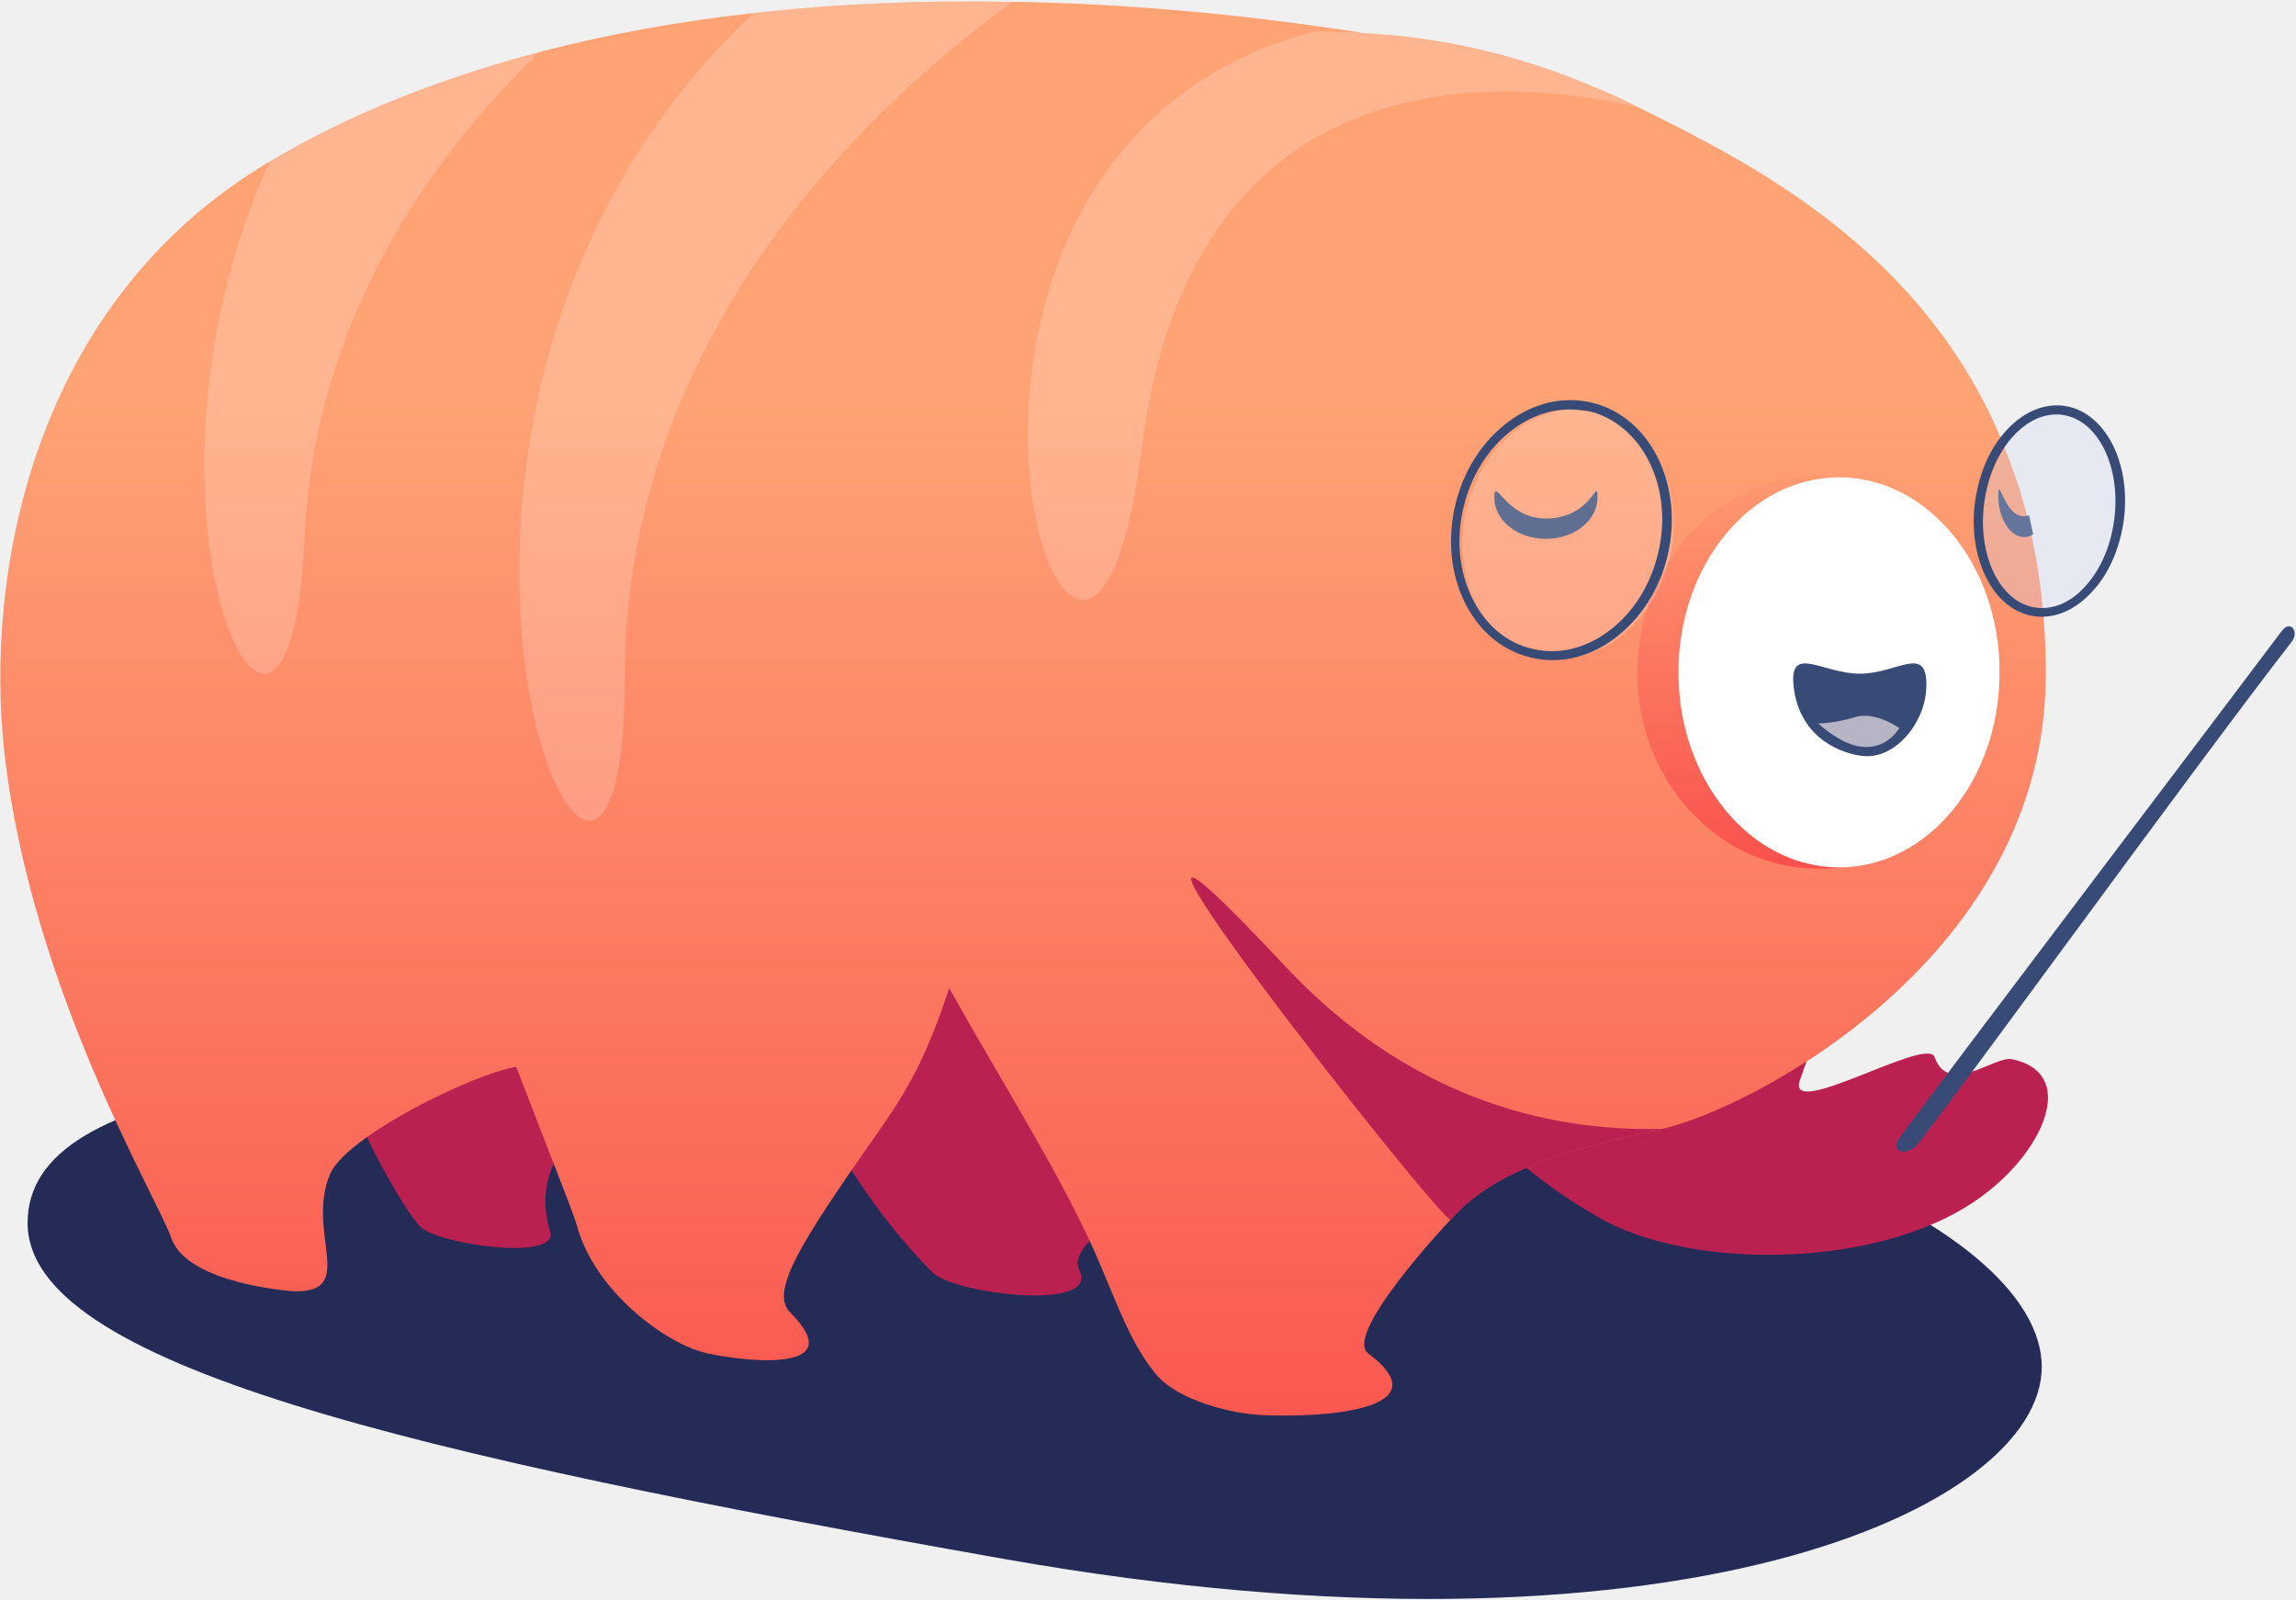
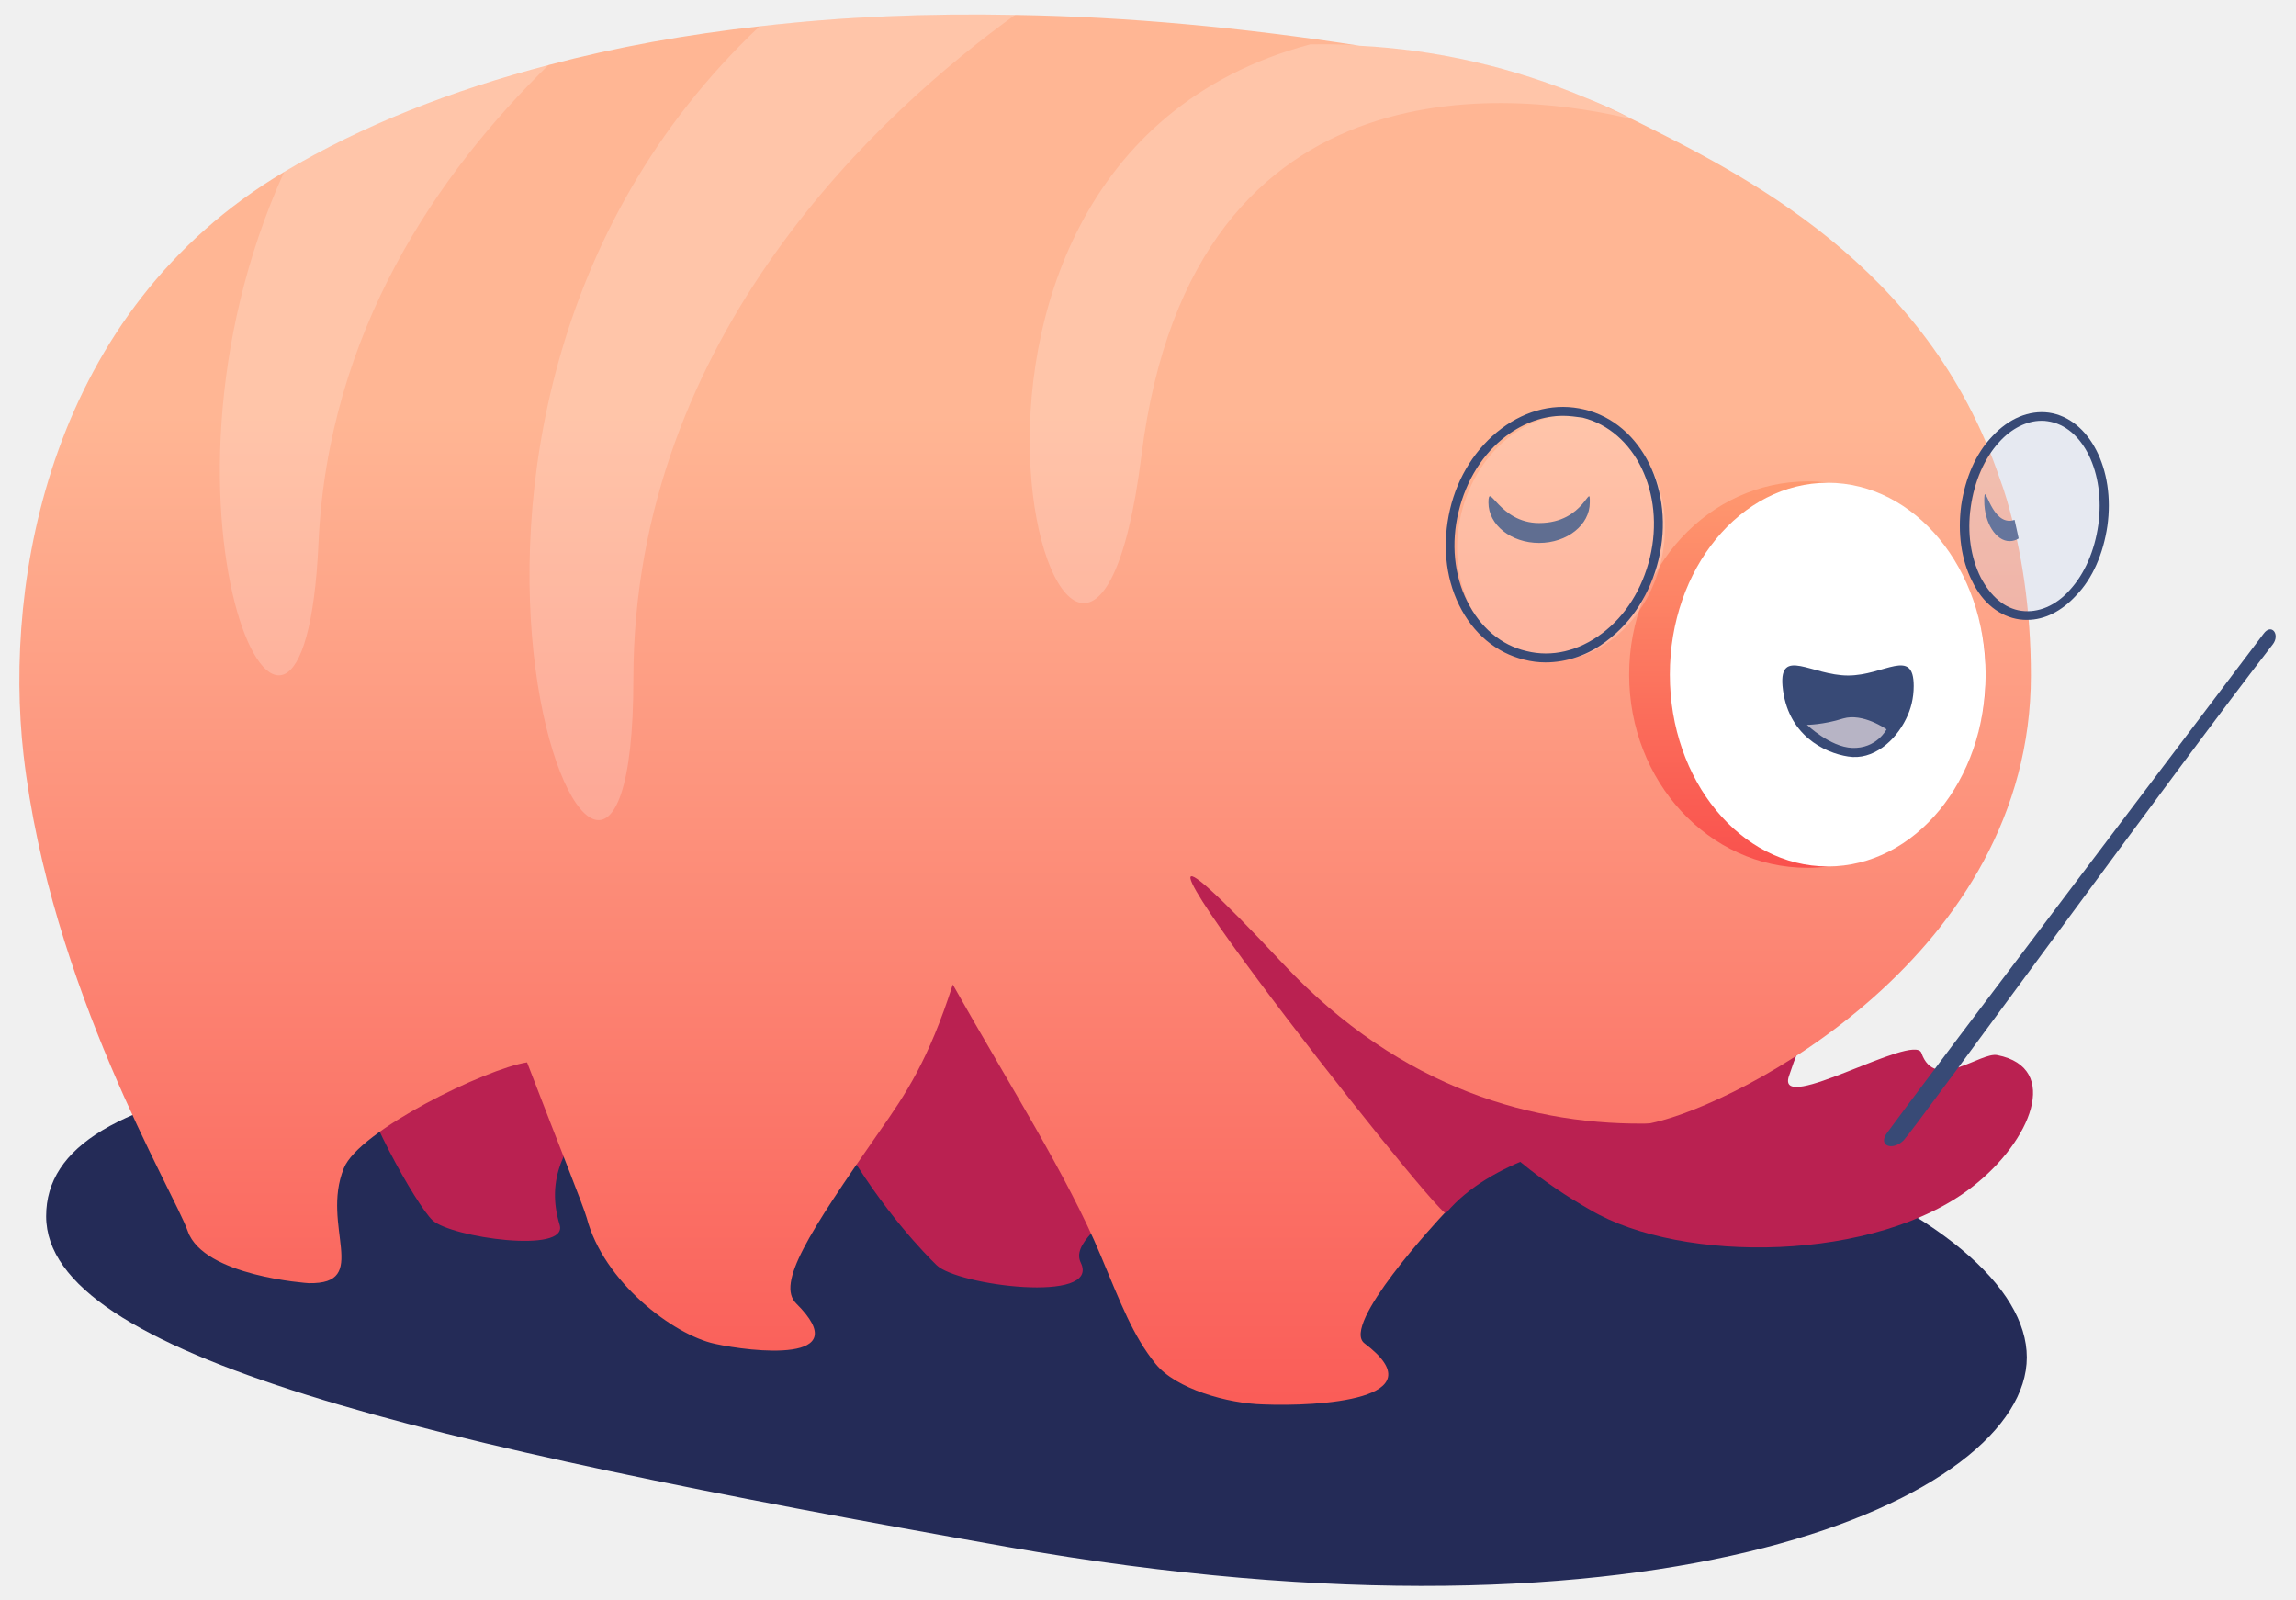
- <svg xmlns="http://www.w3.org/2000/svg" id="Layer_1" x="0" y="0" version="1.1" viewBox="0 0 507.5 353.5" xml:space="preserve">
-   <style>.st6{opacity:.2;fill:#fff}.st9{fill:#384a76}</style>
-   <path fill="#242b57" d="M6.1 270.3c0 31.3 84.3 51 216.1 74.3 147.9 26.1 229.1-11.2 229.1-42.5s-78.9-70.8-229.1-70.8S6.1 239 6.1 270.3z" />
-   <linearGradient id="SVGID_1_" x1="110.495" x2="104.263" y1="61.112" y2="188.863" gradientUnits="userSpaceOnUse">
-     <stop offset="0" stop-color="#873274" />
-     <stop offset=".999" stop-color="#ba2151" />
+ <svg xmlns="http://www.w3.org/2000/svg" version="1.1" id="Layer_1" x="0px" y="0px" viewBox="0 0 507.5 353.5" style="enable-background:new 0 0 507.5 353.5;" xml:space="preserve">
+   <style type="text/css">
+ 	.st0{fill:#242B57;}
+ 	.st1{fill:url(#SVGID_1_);}
+ 	.st2{fill:url(#SVGID_00000102508337125996030300000001289445231124242066_);}
+ 	.st3{fill:url(#SVGID_00000127737792989463136350000006831824135025457850_);}
+ 	.st4{fill:url(#SVGID_00000147181887982537327590000007384900114720262016_);}
+ 	.st5{fill:url(#SVGID_00000103978472300800448310000002689357306107845047_);}
+ 	.st6{opacity:0.2;fill:#FFFFFF;enable-background:new    ;}
+ 	.st7{fill:url(#SVGID_00000123409101263279963040000018112981067411445899_);}
+ 	.st8{fill:#FFFFFF;}
+ 	.st9{fill:#384A76;}
+ 	.st10{fill:#B7B4C5;}
+ 	.st11{opacity:0.3;fill:#D0D9F4;enable-background:new    ;}
+ </style>
+   <path class="st0" d="M10.2,268.8c0,30.8,82.9,50.2,212.5,73.1C368.2,367.5,448,330.8,448,300s-77.6-69.6-225.3-69.6  S10.2,238,10.2,268.8z" />
+   <linearGradient id="SVGID_1_" gradientUnits="userSpaceOnUse" x1="112.947" y1="292.966" x2="106.819" y2="167.332" gradientTransform="matrix(1 0 0 -1 0 356)">
+     <stop offset="0" style="stop-color:#873274" />
+     <stop offset="0.999" style="stop-color:#BA2151" />
  </linearGradient>
-   <path fill="url(#SVGID_1_)" d="M155.4 112.9c-12.6-24.1-35.1-45.8-62.7-57.7-25.9 18.7-41.2 66.4-41.2 122.3 0 52.5 23.6 51.3 24.1 57.6.7 9.8 13.9 32.9 17.4 36.1 4.2 3.9 30.6 7.6 28.6 1-6.3-20.7 17.3-30 32-54.8 6.4-10.8 3-25.7 3-39.9-.1-23.5 0-45.5-1.2-64.6z" />
-   <linearGradient id="SVGID_2_" x1="225.567" x2="219.382" y1="73.297" y2="200.081" gradientUnits="userSpaceOnUse">
-     <stop offset="0" stop-color="#873274" />
-     <stop offset=".999" stop-color="#ba2151" />
+   <path class="st1" d="M157,114c-12.4-23.7-34.5-45-61.7-56.7c-25.5,18.4-40.5,65.3-40.5,120.3c0,51.6,23.2,50.4,23.7,56.6  c0.7,9.6,13.7,32.4,17.1,35.5c4.1,3.8,30.1,7.5,28.1,1c-6.2-20.4,17-29.5,31.5-53.9c6.3-10.6,3-25.3,3-39.2  C158.1,154.4,158.2,132.7,157,114L157,114z" />
+   <linearGradient id="SVGID_00000111910350183642997280000017897714642918209965_" gradientUnits="userSpaceOnUse" x1="226.028" y1="280.986" x2="219.946" y2="156.305" gradientTransform="matrix(1 0 0 -1 0 356)">
+     <stop offset="0" style="stop-color:#873274" />
+     <stop offset="0.999" style="stop-color:#BA2151" />
  </linearGradient>
-   <path fill="url(#SVGID_2_)" d="M208.6 67.5c-25.9 18.7-41.2 66.4-41.2 122.3 0 52.5 34.3 87 38.8 91.5 4.6 4.6 36.9 8.7 32.4-.5-4.1-8.2 25.8-17.3 30.8-51.2 1.9-12.5 3-25.7 3-39.9 0-23.5.1-45.6-1.1-64.6-12.5-24-35-45.8-62.7-57.6z" />
-   <linearGradient id="SVGID_3_" x1="382.93" x2="376.171" y1="44.503" y2="183.05" gradientUnits="userSpaceOnUse">
-     <stop offset="0" stop-color="#873274" />
-     <stop offset=".999" stop-color="#ba2151" />
+   <path style="fill:url(#SVGID_00000111910350183642997280000017897714642918209965_);" d="M209.3,69.3  c-25.5,18.4-40.5,65.3-40.5,120.3c0,51.6,33.7,85.6,38.2,90c4.5,4.5,36.3,8.6,31.9-0.5c-4-8.1,25.4-17,30.3-50.4  c1.9-12.3,3-25.3,3-39.2c0-23.1,0.1-44.8-1.1-63.5C258.7,102.4,236.6,80.9,209.3,69.3L209.3,69.3z" />
+   <linearGradient id="SVGID_00000075876581129709960260000009126086769734036666_" gradientUnits="userSpaceOnUse" x1="380.762" y1="309.305" x2="374.115" y2="173.054" gradientTransform="matrix(1 0 0 -1 0 356)">
+     <stop offset="0" style="stop-color:#873274" />
+     <stop offset="0.999" style="stop-color:#BA2151" />
  </linearGradient>
-   <path fill="url(#SVGID_3_)" d="M444.7 234.1c-3.8-.8-14 8.3-17.1-.5-1.7-4.6-32.6 14-29.8 5.3 11.5-35 37.1-48.6 37.1-66.4 0-29.5-8.9-39-10.5-63C408 79.2 378.6 51.9 342.6 37c-33.8 23.5-44.7 65.2-44.7 135.4 0 65.9 48.4 92.5 55.2 96.5 20.6 12.2 64.3 11.8 86-5.3 13.1-10.1 19.9-26.6 5.6-29.5z" />
-   <linearGradient id="SVGID_4_" x1="10462.826" x2="10462.826" y1="90.277" y2="378.409" gradientTransform="matrix(-1 0 0 1 10688.989 0)" gradientUnits="userSpaceOnUse">
-     <stop offset="0" stop-color="#ffa274" />
-     <stop offset=".999" stop-color="#f84246" />
+   <path style="fill:url(#SVGID_00000075876581129709960260000009126086769734036666_);" d="M441.5,233.2c-3.7-0.8-13.8,8.2-16.8-0.5  c-1.7-4.5-32.1,13.8-29.3,5.2c11.3-34.4,36.5-47.8,36.5-65.3c0-29-8.8-38.4-10.3-62c-16.1-29.8-45-56.6-80.4-71.3  c-33.2,23.1-44,64.1-44,133.2c0,64.8,47.6,91,54.3,94.9c20.3,12,63.2,11.6,84.6-5.2C448.9,252.2,455.6,236,441.5,233.2z" />
+   <linearGradient id="SVGID_00000108283599784098326470000014554256030186024116_" gradientUnits="userSpaceOnUse" x1="9052.401" y1="264.288" x2="9052.401" y2="-19.067" gradientTransform="matrix(-1 0 0 -1 9278.989 356)">
+     <stop offset="0" style="stop-color:#FFB694" />
+     <stop offset="0.999" style="stop-color:#F84246" />
  </linearGradient>
-   <path fill="url(#SVGID_4_)" d="M1 166.6c6 52.3 33.9 98.3 36.9 107.1 3.6 10.2 27.1 11.7 27.1 11.7 14.1.3 2.6-12.8 7.9-25.8 3.4-8.4 31.9-22.4 41.2-23.8 7.2 18.8 12.6 32.1 13.4 35 3.8 14.3 19.4 26.2 28.8 28.3 8.2 1.8 32 4.6 18.3-9.1-4.5-4.5 2.6-15.7 18.6-38.5 6-8.5 11.1-16.1 16.6-33.1 12.7 22.6 25.8 43.1 33.3 60.9 4.6 10.9 7.2 18 12.3 24.3 4.6 5.7 16.3 8.9 24.2 9.2 12.3.5 39.7-1 22.8-13.7-5.4-4.1 16.3-27.5 18.2-29.5 0-.1.1-.2.2-.2 9.8-11.4 27.9-15.8 46.6-19.9 19-4.2 84.8-37.6 84.8-100.5 0-14.8-2-27.9-5.4-39.5-.5-1.7-1-3.3-1.6-4.9-16.3-48-58-68.4-82.5-80.6-3.6-1.9-7.3-3.6-11.1-5.1C336 12.3 319 8.2 301.3 7.3 275.2 3.2 249.2.8 224.1.4c-19.9-.4-39.1.4-57.6 2.5-16.5 1.8-32.3 4.7-47.3 8.6-21.9 5.8-42 13.7-59.6 24.2C7 66.9-3.5 127.1 1 166.6z" />
-   <linearGradient id="SVGID_5_" x1="10373.589" x2="10373.589" y1="92.138" y2="178.962" gradientTransform="matrix(-1 0 0 1 10688.989 0)" gradientUnits="userSpaceOnUse">
-     <stop offset="0" stop-color="#873274" />
-     <stop offset=".999" stop-color="#ba2151" />
+   <path style="fill:url(#SVGID_00000108283599784098326470000014554256030186024116_);" d="M5.2,166.8c5.9,51.4,33.3,96.7,36.3,105.3  c3.5,10,26.7,11.5,26.7,11.5c13.9,0.3,2.6-12.6,7.8-25.4c3.3-8.3,31.4-22,40.5-23.4c7.1,18.5,12.4,31.6,13.2,34.4  c3.7,14.1,19.1,25.8,28.3,27.8c8.1,1.8,31.5,4.5,18-8.9c-4.4-4.4,2.6-15.4,18.3-37.9c5.9-8.4,10.9-15.8,16.3-32.6  c12.5,22.2,25.4,42.4,32.7,59.9c4.5,10.7,7.1,17.7,12.1,23.9c4.5,5.6,16,8.8,23.8,9c12.1,0.5,39-1,22.4-13.5c-5.3-4,16-27,17.9-29  c0-0.1,0.1-0.2,0.2-0.2c9.6-11.2,27.4-15.5,45.8-19.6c18.7-4.1,83.4-37,83.4-98.8c0-14.6-2-27.4-5.3-38.8c-0.5-1.7-1-3.2-1.6-4.8  c-16-47.2-57-67.3-81.1-79.3c-3.5-1.9-7.2-3.5-10.9-5C334.6,15,317.9,11,300.5,10.1c-25.7-4-51.2-6.4-75.9-6.8  c-19.6-0.4-38.5,0.4-56.6,2.5c-16.2,1.8-31.8,4.6-46.5,8.5C99.9,19.9,80.1,27.7,62.8,38C11.1,68.7,0.8,127.9,5.2,166.8z" />
+   <linearGradient id="SVGID_00000136407049155914097790000009012139178684625848_" gradientUnits="userSpaceOnUse" x1="8964.616" y1="262.458" x2="8964.616" y2="177.074" gradientTransform="matrix(-1 0 0 -1 9278.989 356)">
+     <stop offset="0" style="stop-color:#873274" />
+     <stop offset="0.999" style="stop-color:#BA2151" />
  </linearGradient>
-   <path fill="url(#SVGID_5_)" d="M320.7 269.6c0-.1.1-.2.2-.2 9.8-11.4 27.9-15.8 46.6-19.9-26.6.7-56.8-7.6-83.3-35.8-62.5-66.8 34.9 57.4 36.5 55.9z" />
-   <path d="M166.5 2.9C70 94 138.1 248.1 138.1 149.7c0-77.5 56.4-128.1 85.9-149.4-19.8-.3-39 .5-57.5 2.6zM59.6 35.7c-35.1 77.5 4.4 158.2 7.7 83.4C69.4 71.7 94 36 119.2 11.5c-21.9 5.7-42 13.7-59.6 24.2zM351.7 18.8C332.7 11 311.9 6.6 290.2 7c-104.1 27.8-50.8 195.5-37.9 92.4C263.8 7 339.5 18.2 362.8 23.9c-3.6-1.8-7.3-3.5-11.1-5.1z" class="st6" />
-   <linearGradient id="SVGID_6_" x1="10287.012" x2="10287.012" y1="94.359" y2="209.812" gradientTransform="matrix(-1 0 0 1 10688.989 0)" gradientUnits="userSpaceOnUse">
-     <stop offset="0" stop-color="#ffa274" />
-     <stop offset=".999" stop-color="#f84246" />
+   <path style="fill:url(#SVGID_00000136407049155914097790000009012139178684625848_);" d="M319.6,268.1c0-0.1,0.1-0.2,0.2-0.2  c9.6-11.2,27.4-15.5,45.8-19.6c-26.2,0.7-55.9-7.5-81.9-35.2C222.2,147.4,318,269.5,319.6,268.1z" />
+   <path class="st6" d="M167.9,5.8C73,95.4,140,246.9,140,150.1c0-76.2,55.5-126,84.5-146.9C205,2.9,186.1,3.7,167.9,5.8z M62.8,38  c-34.5,76.2,4.3,155.6,7.6,82c2.1-46.6,26.3-81.7,51-105.8C99.9,19.8,80.1,27.7,62.8,38z M350.1,21.4c-18.7-7.7-39.1-12-60.5-11.6  c-102.4,27.3-50,192.3-37.3,90.9C263.6,9.8,338.1,20.8,361,26.4C357.4,24.7,353.8,23,350.1,21.4L350.1,21.4z" />
+   <linearGradient id="SVGID_00000089552544175012306390000000249156947001119616_" gradientUnits="userSpaceOnUse" x1="8879.449" y1="260.274" x2="8879.449" y2="146.734" gradientTransform="matrix(-1 0 0 -1 9278.989 356)">
+     <stop offset="0" style="stop-color:#FFA274" />
+     <stop offset="0.999" style="stop-color:#F84246" />
  </linearGradient>
-   <path fill="url(#SVGID_6_)" d="M361.9 148.6c0 24 17.9 43.4 40.1 43.4 1.6 0 3.1-.1 4.6-.3 20-2.5 35.5-20.8 35.5-43.1s-15.5-40.6-35.5-43.1c-1.5-.2-3-.3-4.6-.3-22.2 0-40.1 19.4-40.1 43.4z" />
-   <ellipse cx="406.5" cy="148.6" fill="#fff" rx="35.5" ry="43.1" />
-   <path d="M396.4 151.2c-.7-8.7 6.6-2.3 14.7-2.3s14.7-6.4 14.7 2.3c0 2.7-.6 5.2-1.7 7.4-2.4 5-7.4 9.4-13 8.4-5.3-.8-13.7-4.7-14.7-15.8z" class="st9" />
-   <path fill="#b7b4c5" d="M419.8 160.9s-5.3-3.8-9.8-2.4c-4.5 1.4-8.1 1.4-8.1 1.4s5.2 5 10.2 5.2c5.4.2 7.7-4.2 7.7-4.2z" />
-   <path d="M341.7 114.6c-9 0-11.4-9.6-11.4-4.6s5.1 9.1 11.4 9.1c6.3 0 11.4-4.1 11.4-9.1s-1.1 4.6-11.4 4.6zM441.7 109.6c0 5 2.6 9.1 5.7 9.1.7 0 1.4-.2 2-.6l-.9-4.2c-.4.1-.7.2-1.1.2-4.5.1-5.7-9.6-5.7-4.5zM506.5 141.9c-21.3 27.4-80.2 108.6-82.9 111.3-2.5 2.5-5.9 1.2-3.8-1.6 6.8-9.5 76.7-101.6 84.6-112.2 1.9-2.5 3.9.3 2.1 2.5z" class="st9" />
-   <ellipse cx="346.6" cy="118" class="st6" rx="27.9" ry="23.1" transform="rotate(-76.48 346.5703 117.9754)" />
-   <path d="M343.1 145.9c-1.6 0-3.2-.2-4.8-.6-6.3-1.5-11.5-5.9-14.6-12.3-3.1-6.4-3.8-14-2-21.5 1.8-7.5 5.9-13.9 11.6-18.2 5.7-4.3 12.3-5.8 18.6-4.3 12.9 3.1 20.4 18.3 16.7 33.8-1.8 7.5-5.9 13.9-11.6 18.2-4.3 3.3-9.1 4.9-13.9 4.9zm3.9-55.4c-4.4 0-8.7 1.5-12.7 4.5-5.3 4-9.1 10-10.8 17.1-1.7 7-1 14.2 1.9 20.1 2.9 5.9 7.6 9.9 13.3 11.2 5.7 1.4 11.7 0 17-4 5.3-4 9.1-10 10.8-17.1 3.5-14.4-3.4-28.5-15.2-31.4-1.4-.2-2.8-.4-4.3-.4z" class="st9" />
+   <path style="fill:url(#SVGID_00000089552544175012306390000000249156947001119616_);" d="M360.1,149.1c0,23.6,17.6,42.7,39.4,42.7  c1.6,0,3-0.1,4.5-0.3C423.7,189,439,171,439,149.1c0-21.9-15.2-39.9-34.9-42.4c-1.5-0.2-3-0.3-4.5-0.3  C377.7,106.4,360.1,125.5,360.1,149.1z" />
+   <ellipse class="st8" cx="404" cy="149.1" rx="34.9" ry="42.4" />
+   <path class="st9" d="M394,151.6c-0.7-8.6,6.5-2.3,14.5-2.3c8,0,14.5-6.3,14.5,2.3c0,2.7-0.6,5.1-1.7,7.3c-2.4,4.9-7.3,9.2-12.8,8.3  C403.3,166.4,395,162.5,394,151.6L394,151.6z" />
+   <path class="st10" d="M417,161.2c0,0-5.2-3.7-9.6-2.4c-4.4,1.4-8,1.4-8,1.4s5.1,4.9,10,5.1C414.8,165.5,417,161.2,417,161.2  L417,161.2z" />
+   <path class="st9" d="M340.2,115.6c-8.9,0-11.2-9.4-11.2-4.5c0,4.9,5,8.9,11.2,8.9c6.2,0,11.2-4,11.2-8.9  C351.5,106.2,350.4,115.6,340.2,115.6z M438.6,110.7c0,4.9,2.6,8.9,5.6,8.9c0.7,0,1.4-0.2,2-0.6l-0.9-4.1c-0.4,0.1-0.7,0.2-1.1,0.2  C439.8,115.2,438.6,105.7,438.6,110.7z M502.3,142.5c-20.9,26.9-78.9,106.8-81.5,109.5c-2.5,2.5-5.8,1.2-3.7-1.6  c6.7-9.3,75.4-99.9,83.2-110.3C502.1,137.6,504.1,140.3,502.3,142.5L502.3,142.5z" />
+   <ellipse transform="matrix(0.2338 -0.9723 0.9723 0.2338 148.7576 426.6223)" class="st6" cx="345.1" cy="118.9" rx="27.4" ry="22.7" />
+   <path class="st9" d="M341.6,146.4c-1.6,0-3.1-0.2-4.7-0.6c-6.2-1.5-11.3-5.8-14.4-12.1s-3.7-13.8-2-21.1s5.8-13.7,11.4-17.9  s12.1-5.7,18.3-4.2c12.7,3,20.1,18,16.4,33.2c-1.8,7.4-5.8,13.7-11.4,17.9C351.1,144.8,346.3,146.4,341.6,146.4L341.6,146.4z   M345.5,91.9c-4.3,0-8.6,1.5-12.5,4.4c-5.2,3.9-8.9,9.8-10.6,16.8c-1.7,6.9-1,14,1.9,19.8c2.9,5.8,7.5,9.7,13.1,11  c5.6,1.4,11.5,0,16.7-3.9c5.2-3.9,8.9-9.8,10.6-16.8c3.4-14.2-3.3-28-14.9-30.9C348.3,92.1,346.9,91.9,345.5,91.9L345.5,91.9z" />
  <g>
-     <ellipse cx="454" cy="113.4" fill="#d0d9f4" opacity=".3" rx="22.5" ry="15.5" transform="matrix(.138 -.9904 .9904 .138 279.0503 547.3817)" />
-     <path d="M451.4 136.3c-.6 0-1.1 0-1.7-.1-4.4-.6-8.3-3.7-10.7-8.6-2.4-4.8-3.3-10.8-2.4-17 .9-6.1 3.3-11.7 7-15.6 3.7-4 8.2-5.9 12.7-5.3 9 1.3 14.9 12.7 13.1 25.5-.9 6.1-3.3 11.7-7 15.6-3.3 3.6-7.2 5.5-11 5.5zm3.1-44.7c-3.3 0-6.7 1.7-9.5 4.8-3.4 3.7-5.6 8.8-6.4 14.6-.8 5.7 0 11.3 2.2 15.8 2.2 4.3 5.4 7 9.2 7.5 3.8.5 7.7-1.1 10.9-4.7 3.4-3.7 5.6-8.8 6.4-14.6 1.6-11.7-3.5-22.2-11.4-23.3-.5-.1-.9-.1-1.4-.1z" class="st9" />
+     <ellipse transform="matrix(0.138 -0.9904 0.9904 0.138 275.1482 545.0267)" class="st11" cx="450.7" cy="114.4" rx="22.1" ry="15.2" />
+     <path class="st9" d="M448.1,137c-0.6,0-1.1,0-1.7-0.1c-4.3-0.6-8.2-3.6-10.5-8.5c-2.4-4.7-3.2-10.6-2.4-16.7   c0.9-6,3.2-11.5,6.9-15.3c3.6-3.9,8.1-5.8,12.5-5.2c8.9,1.3,14.7,12.5,12.9,25.1c-0.9,6-3.2,11.5-6.9,15.3   C455.7,135.1,451.9,137,448.1,137z M451.2,93c-3.2,0-6.6,1.7-9.3,4.7c-3.3,3.6-5.5,8.7-6.3,14.4c-0.8,5.6,0,11.1,2.2,15.5   c2.2,4.2,5.3,6.9,9,7.4s7.6-1.1,10.7-4.6c3.3-3.6,5.5-8.7,6.3-14.4c1.6-11.5-3.4-21.8-11.2-22.9C452.1,93,451.7,93,451.2,93   L451.2,93z" />
  </g>
</svg>
